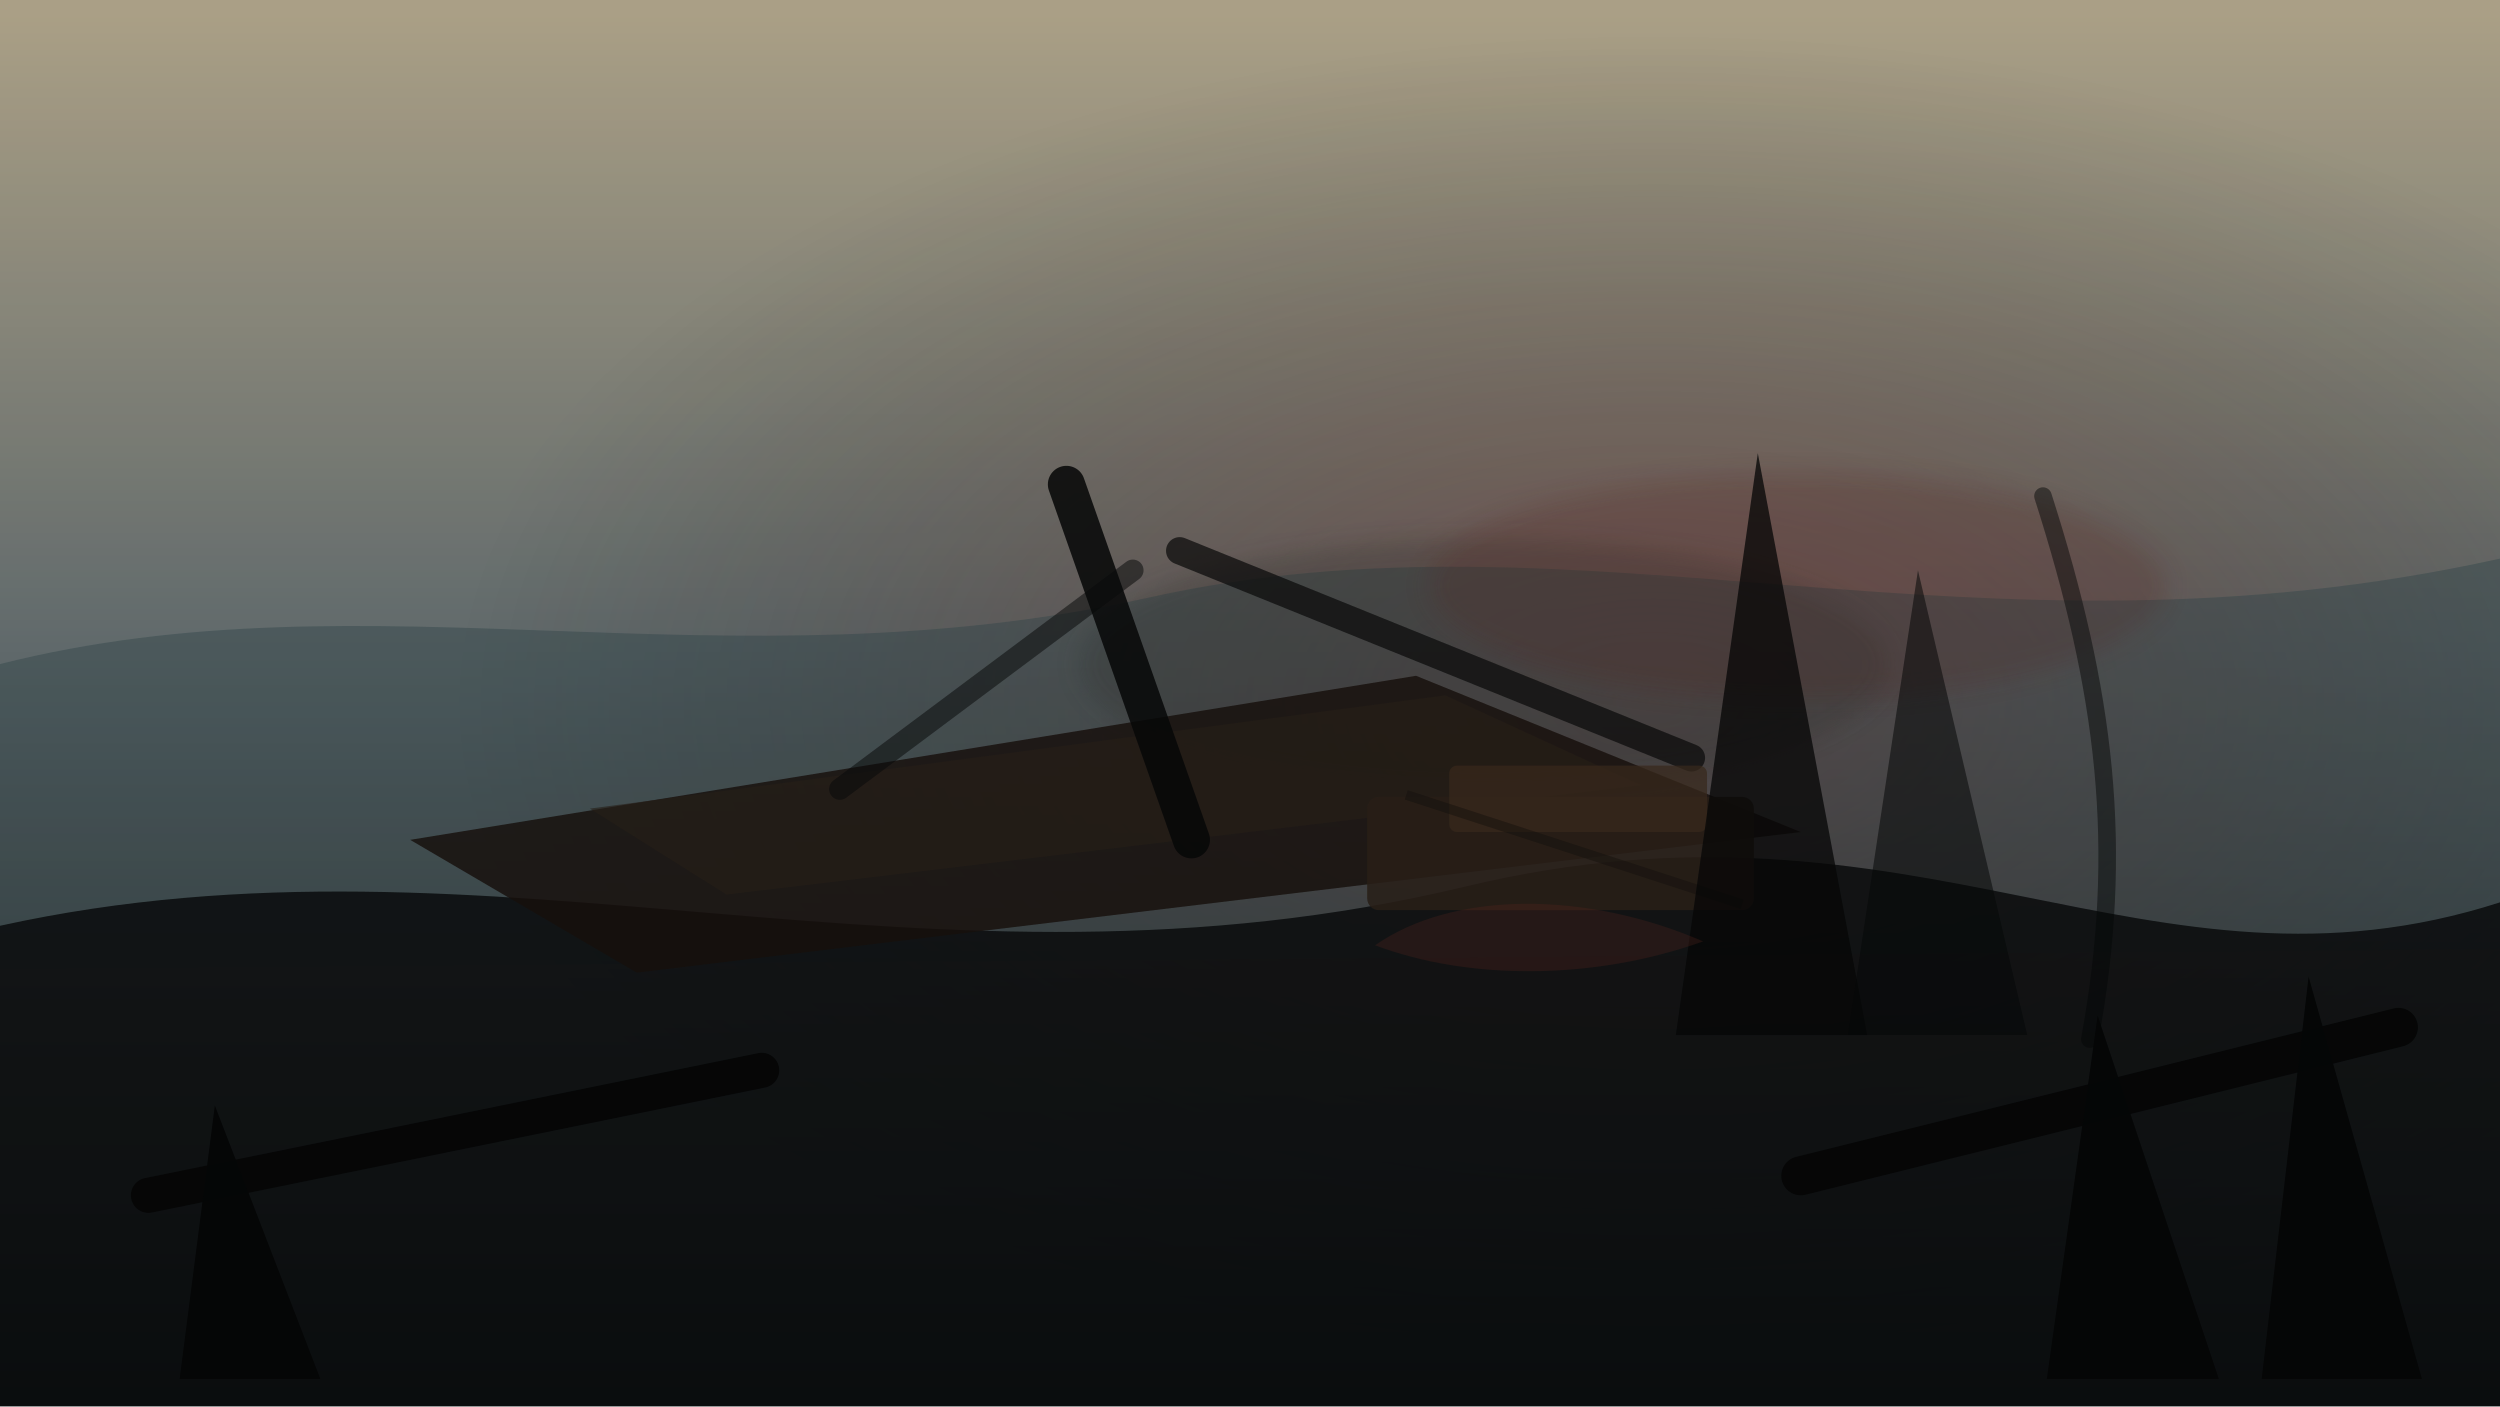
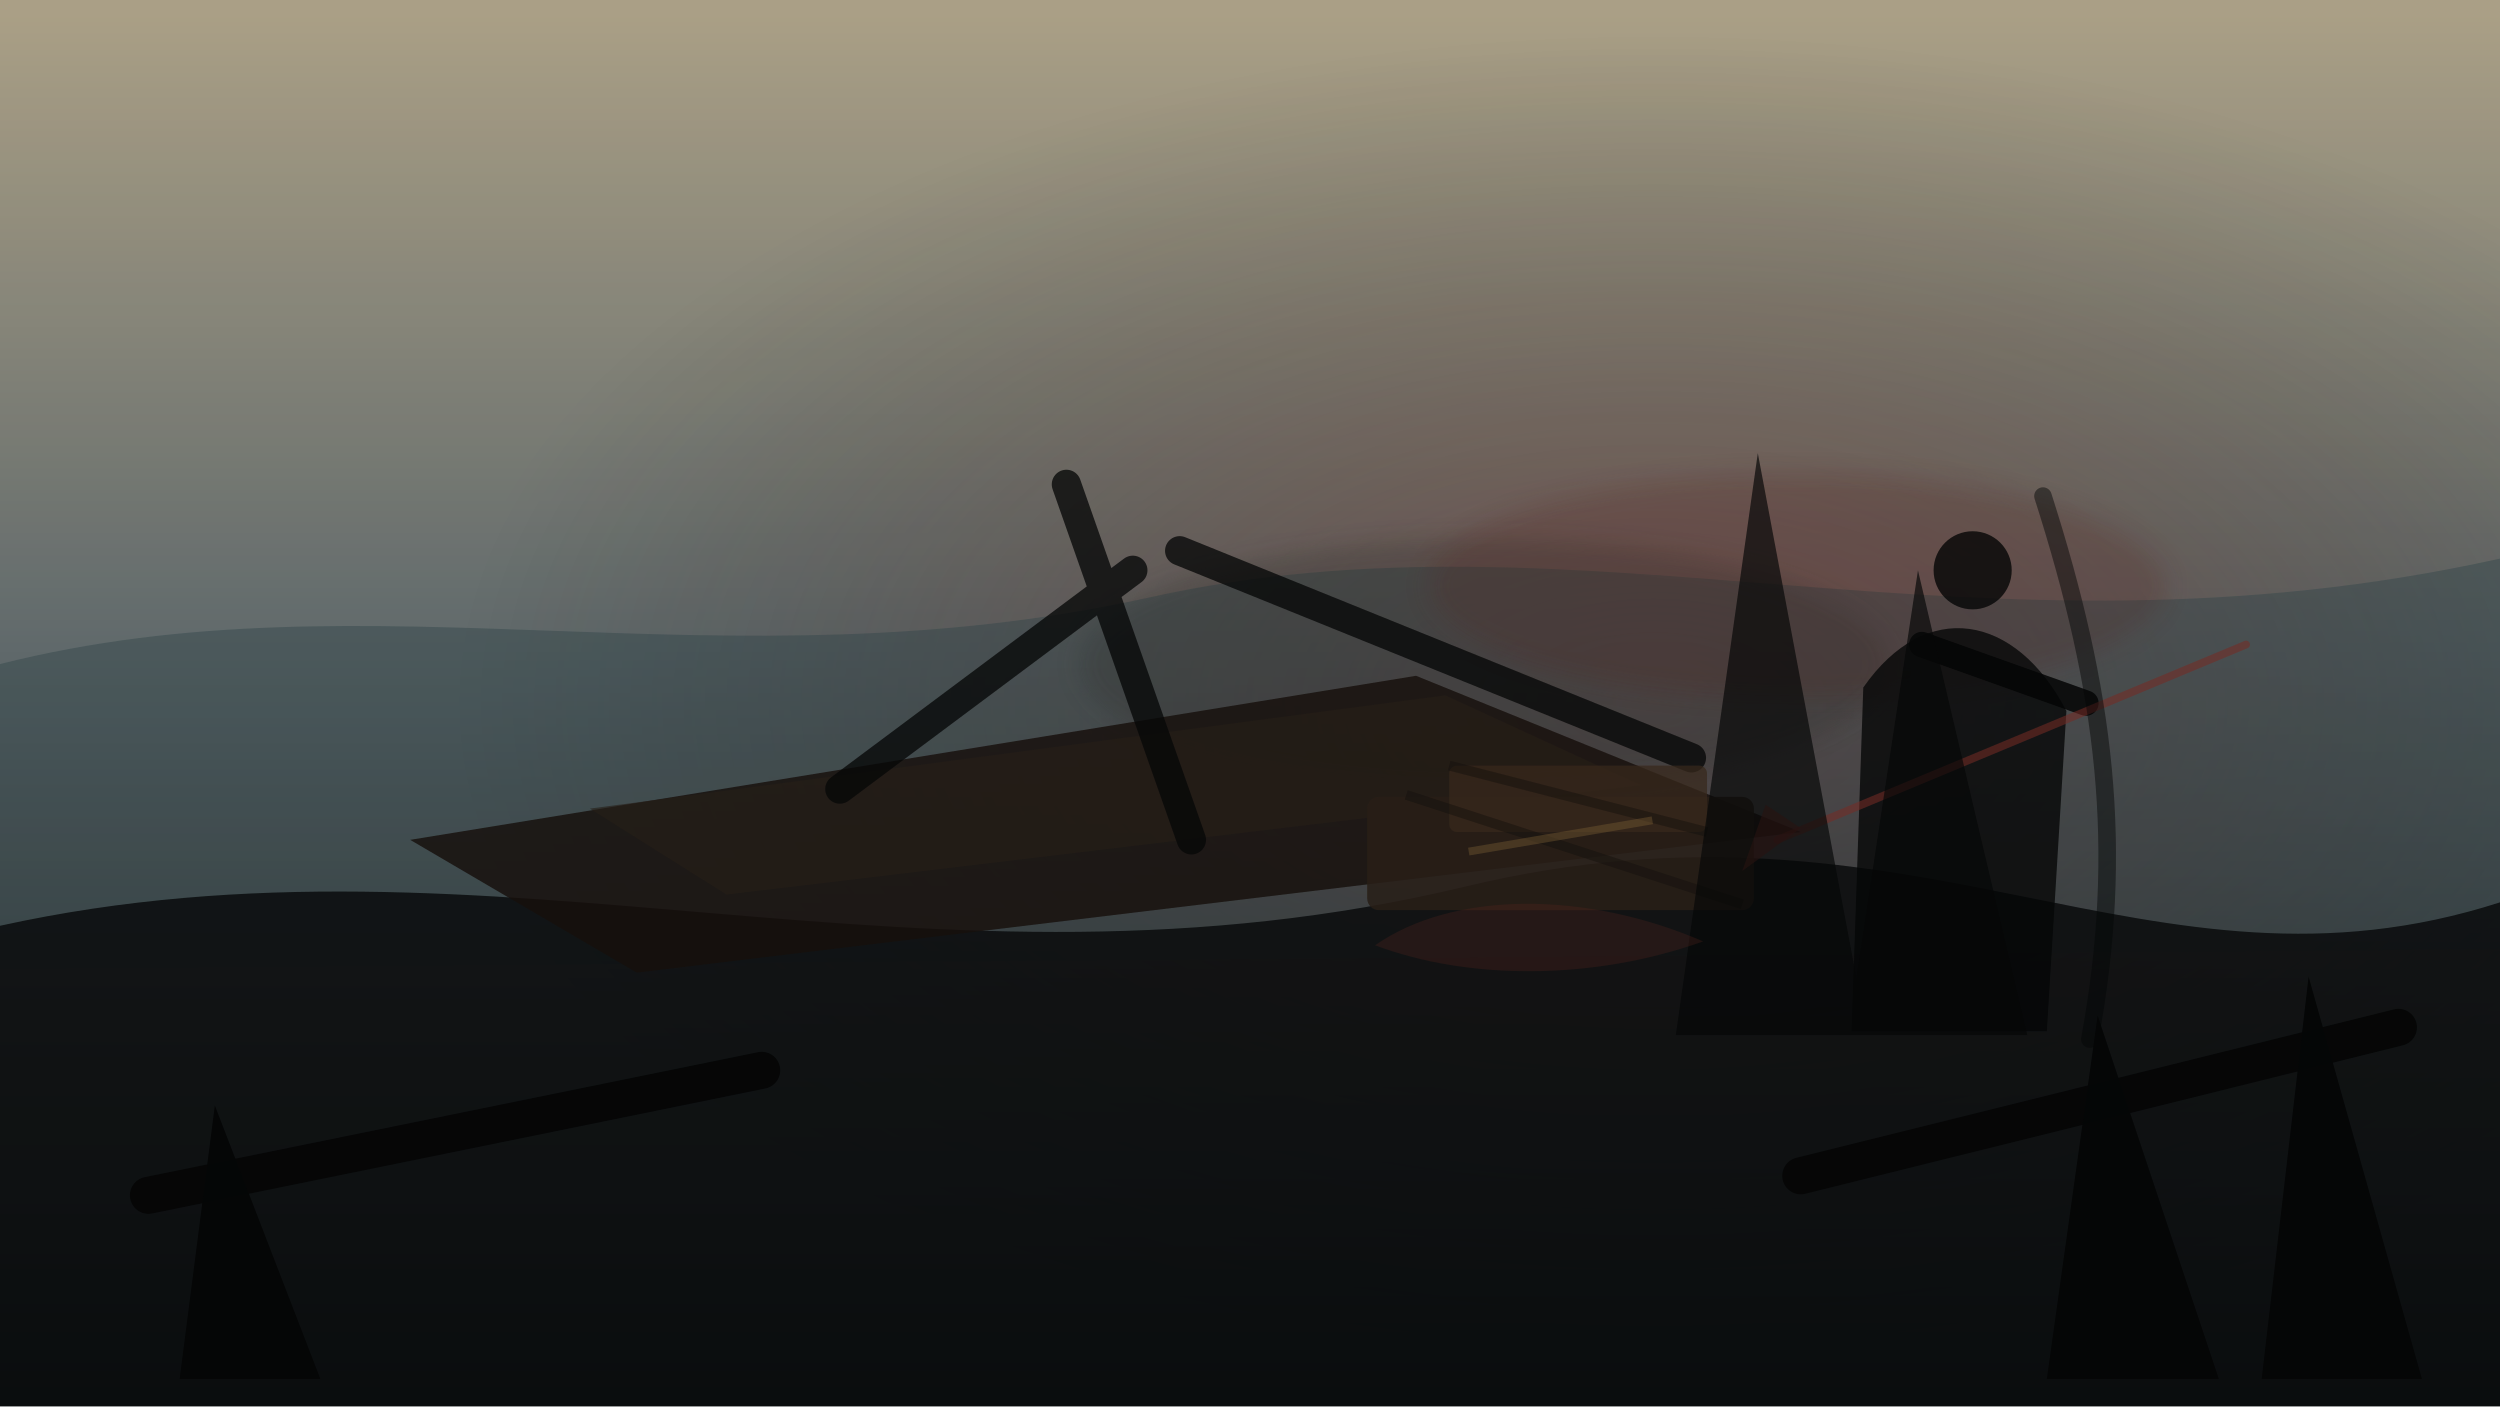
<svg xmlns="http://www.w3.org/2000/svg" width="1280" height="720" viewBox="0 0 1280 720">
  <defs>
    <linearGradient id="shipSky" x1="0" y1="0" x2="0" y2="1">
      <stop offset="0" stop-color="#b9ad91" />
      <stop offset="0.46" stop-color="#687274" />
      <stop offset="1" stop-color="#151819" />
    </linearGradient>
    <radialGradient id="fireBox" cx="66%" cy="50%" r="48%">
      <stop offset="0" stop-color="#8f2f27" stop-opacity="0.42" />
      <stop offset="0.46" stop-color="#552018" stop-opacity="0.24" />
      <stop offset="1" stop-color="#060707" stop-opacity="0" />
    </radialGradient>
    <filter id="blur" x="-10%" y="-10%" width="120%" height="120%">
      <feGaussianBlur stdDeviation="6" />
    </filter>
  </defs>
  <rect width="1280" height="720" fill="url(#shipSky)" />
  <rect width="1280" height="720" fill="url(#fireBox)" />
  <path d="M0 340 C190 292 370 354 588 306 C812 256 1010 346 1280 286 L1280 486 L0 496 Z" fill="#31484c" opacity="0.42" />
  <path d="M0 474 C254 418 474 520 750 454 C982 398 1100 520 1280 462 L1280 720 L0 720 Z" fill="#090c0d" opacity="0.84" />
  <ellipse cx="760" cy="340" rx="208" ry="64" fill="#2a2d2b" opacity="0.26" filter="url(#blur)" />
  <ellipse cx="920" cy="300" rx="190" ry="58" fill="#5a211d" opacity="0.20" filter="url(#blur)" />
  <path d="M210 430 L725 346 L922 426 L326 498 Z" fill="#18100c" opacity="0.82" />
  <path d="M302 414 L740 356 L840 402 L372 458 Z" fill="#292018" opacity="0.62" />
-   <path d="M546 248 L610 430" stroke="#070808" stroke-width="19" stroke-linecap="round" opacity="0.86" />
-   <path d="M604 282 L866 388" stroke="#080909" stroke-width="14" stroke-linecap="round" opacity="0.70" />
-   <path d="M580 292 L430 404" stroke="#080909" stroke-width="11" stroke-linecap="round" opacity="0.52" />
+   <path d="M546 248 L610 430 M604 282 L866 388 M580 292 L430 404" stroke="#070808" stroke-width="15" stroke-linecap="round" opacity="0.78" />
  <rect x="700" y="408" width="198" height="58" rx="6" fill="#2b2118" opacity="0.86" />
  <rect x="742" y="392" width="132" height="34" rx="4" fill="#3b2b1d" opacity="0.72" />
-   <path d="M720 407 L892 463" stroke="#15100d" stroke-width="5" opacity="0.48" />
-   <path d="M900 232 L956 530 L858 530 Z" fill="#060707" opacity="0.76" />
-   <path d="M982 292 L1038 530 L946 530 Z" fill="#060707" opacity="0.54" />
+   <path d="M720 407 L892 463 M742 392 L874 426" stroke="#15100d" stroke-width="5" opacity="0.48" />
+   <path d="M752 436 L846 420" stroke="#8a6a3a" stroke-width="4" opacity="0.38" />
+   <path d="M954 352 C986 306 1032 314 1058 364 L1048 528 L948 528 Z" fill="#050606" opacity="0.78" />
+   <circle cx="1010" cy="292" r="20" fill="#050606" opacity="0.80" />
+   <path d="M984 330 L1068 360" stroke="#050606" stroke-width="13" stroke-linecap="round" opacity="0.86" />
+   <path d="M1150 330 L910 430" stroke="#7e2e28" stroke-width="4" stroke-linecap="round" opacity="0.56" />
+   <path d="M922 424 L892 446 L904 412 Z" fill="#7e2e28" opacity="0.56" />
+   <path d="M900 232 L956 530 L858 530 Z M982 292 L1038 530 L946 530 Z" fill="#060707" opacity="0.68" />
  <path d="M1046 254 C1078 354 1088 434 1070 532" stroke="#050606" stroke-width="9" stroke-linecap="round" opacity="0.48" fill="none" />
-   <path d="M76 612 L390 548" stroke="#050606" stroke-width="18" stroke-linecap="round" opacity="0.88" />
-   <path d="M922 602 L1228 526" stroke="#050606" stroke-width="20" stroke-linecap="round" opacity="0.88" />
+   <path d="M76 612 L390 548 M922 602 L1228 526" stroke="#050606" stroke-width="19" stroke-linecap="round" opacity="0.88" />
  <path d="M110 566 L164 706 L92 706 Z M1074 520 L1136 706 L1048 706 Z M1182 500 L1240 706 L1158 706 Z" fill="#040505" opacity="0.92" />
  <path d="M704 484 C744 456 812 456 872 482 C816 502 752 502 704 484 Z" fill="#6d2920" opacity="0.24" />
  <rect width="1280" height="720" fill="#050606" opacity="0.08" />
</svg>
